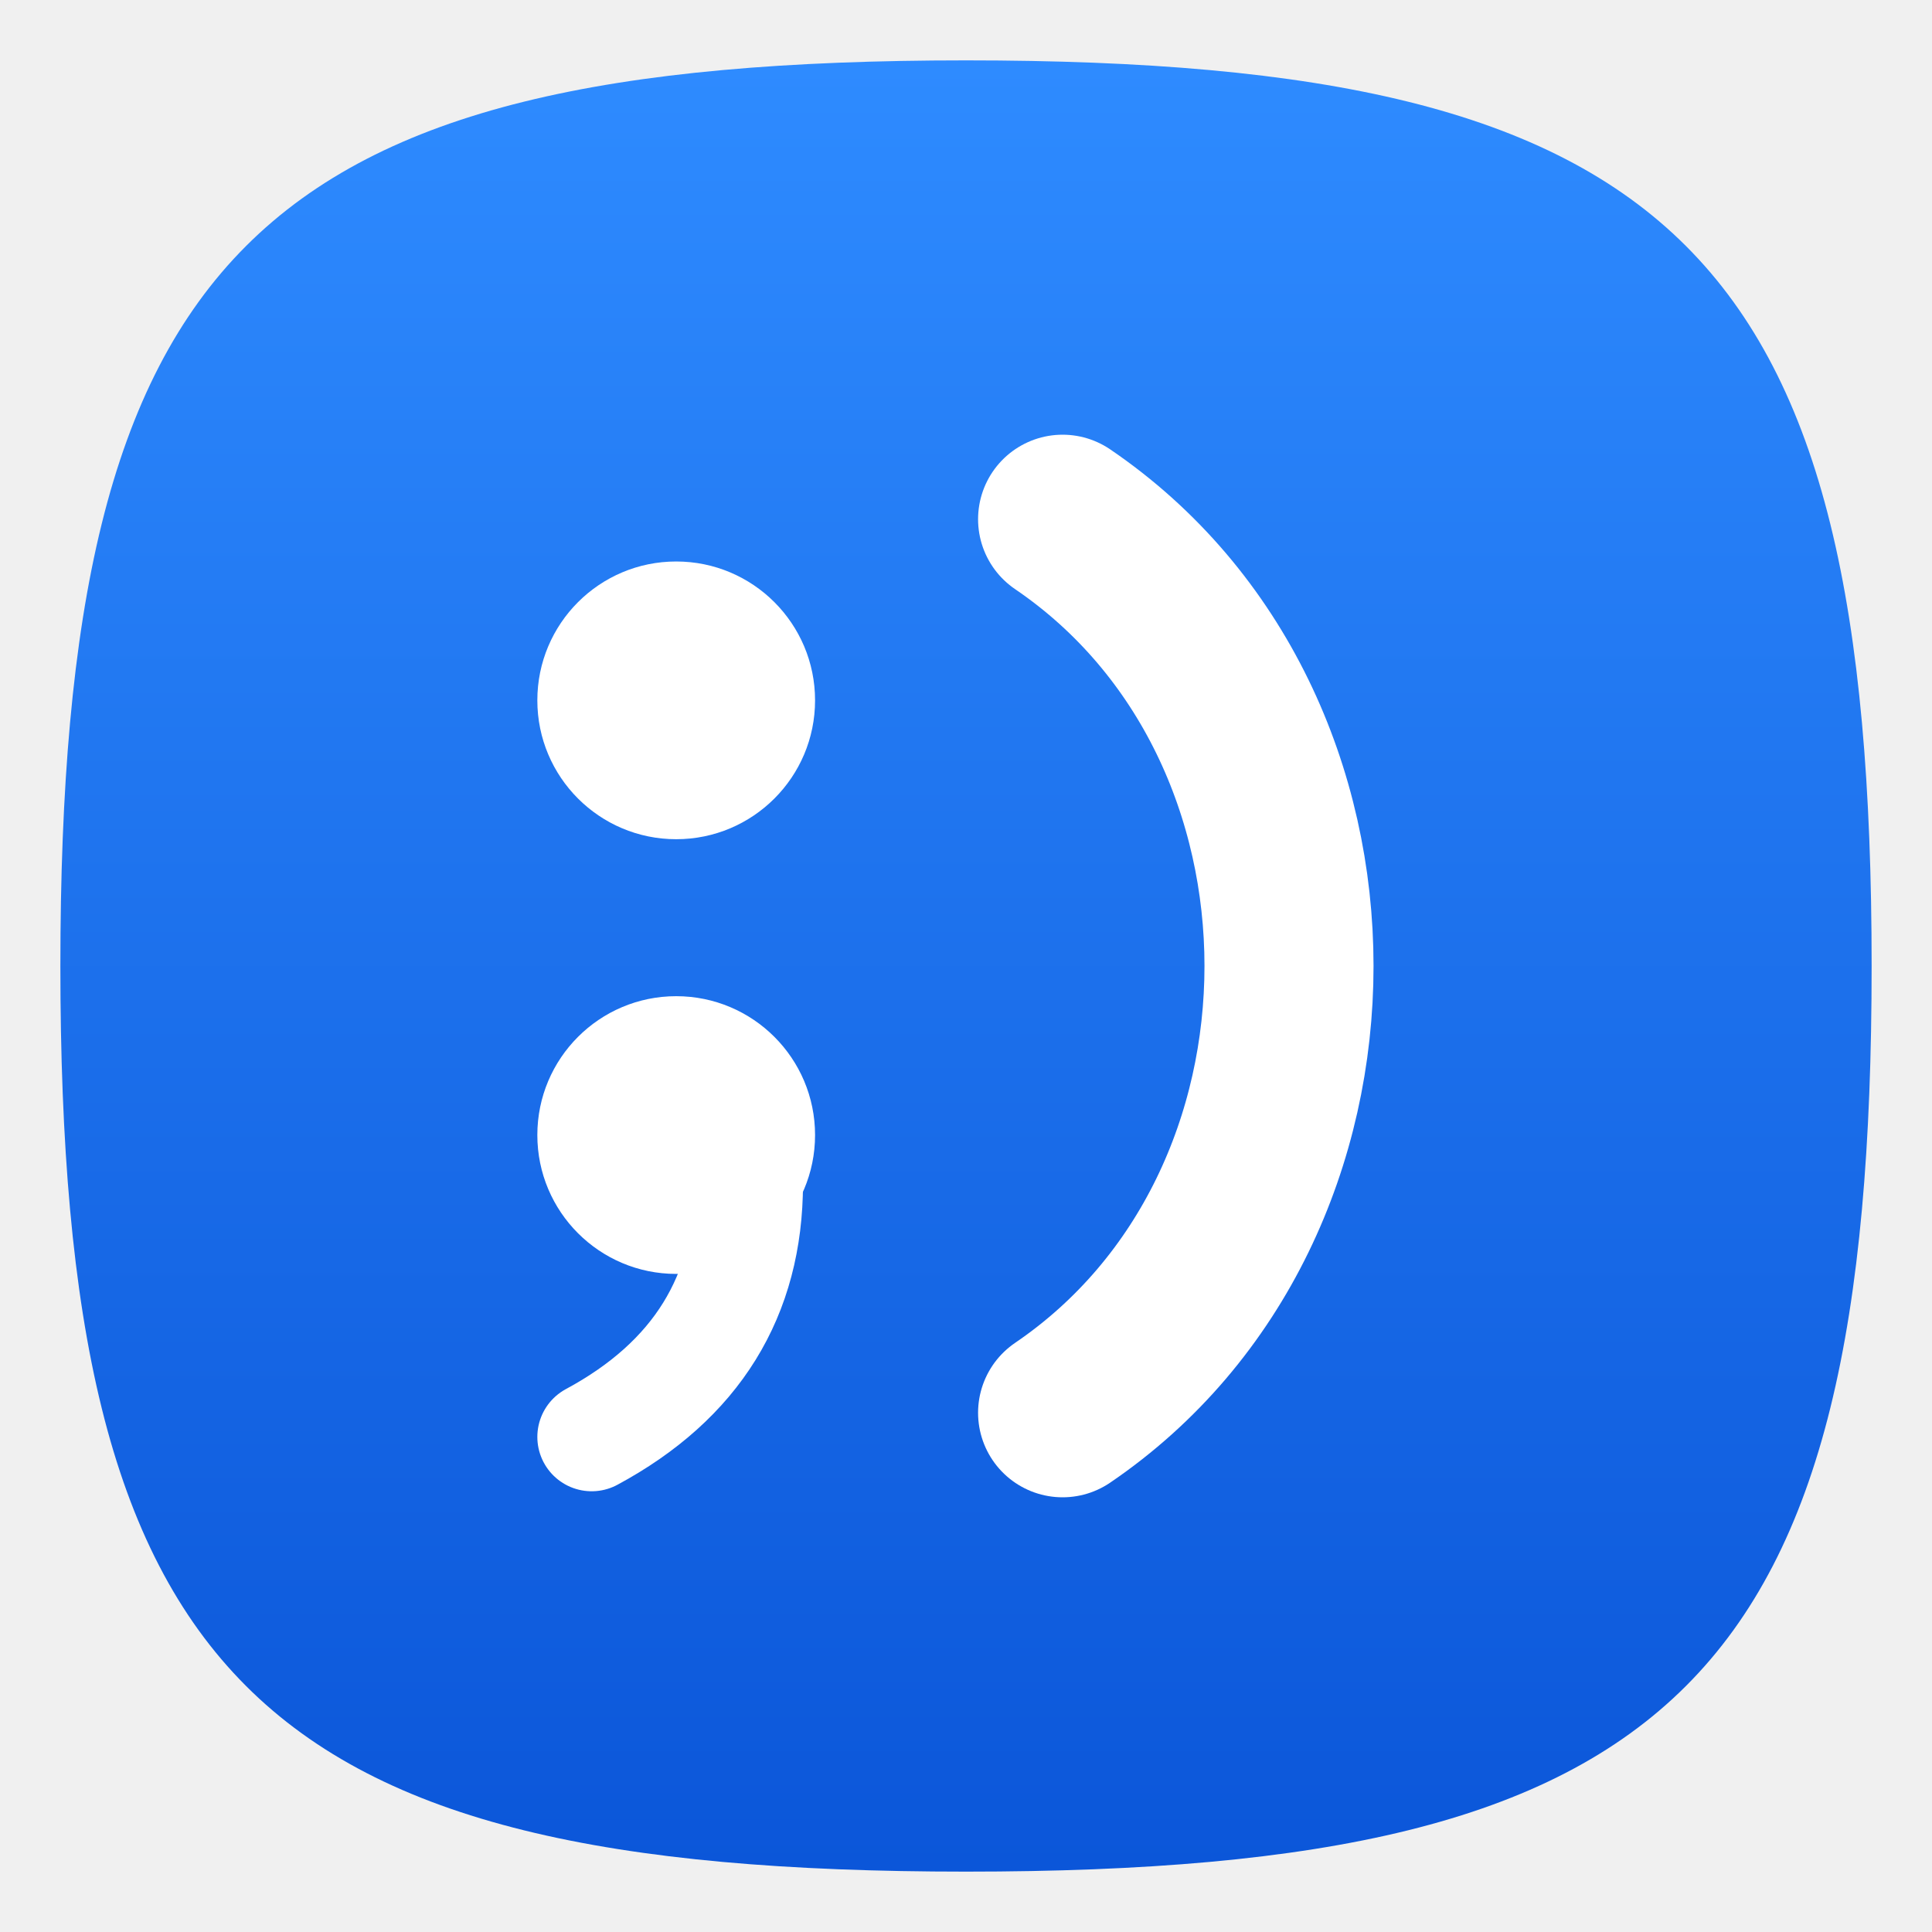
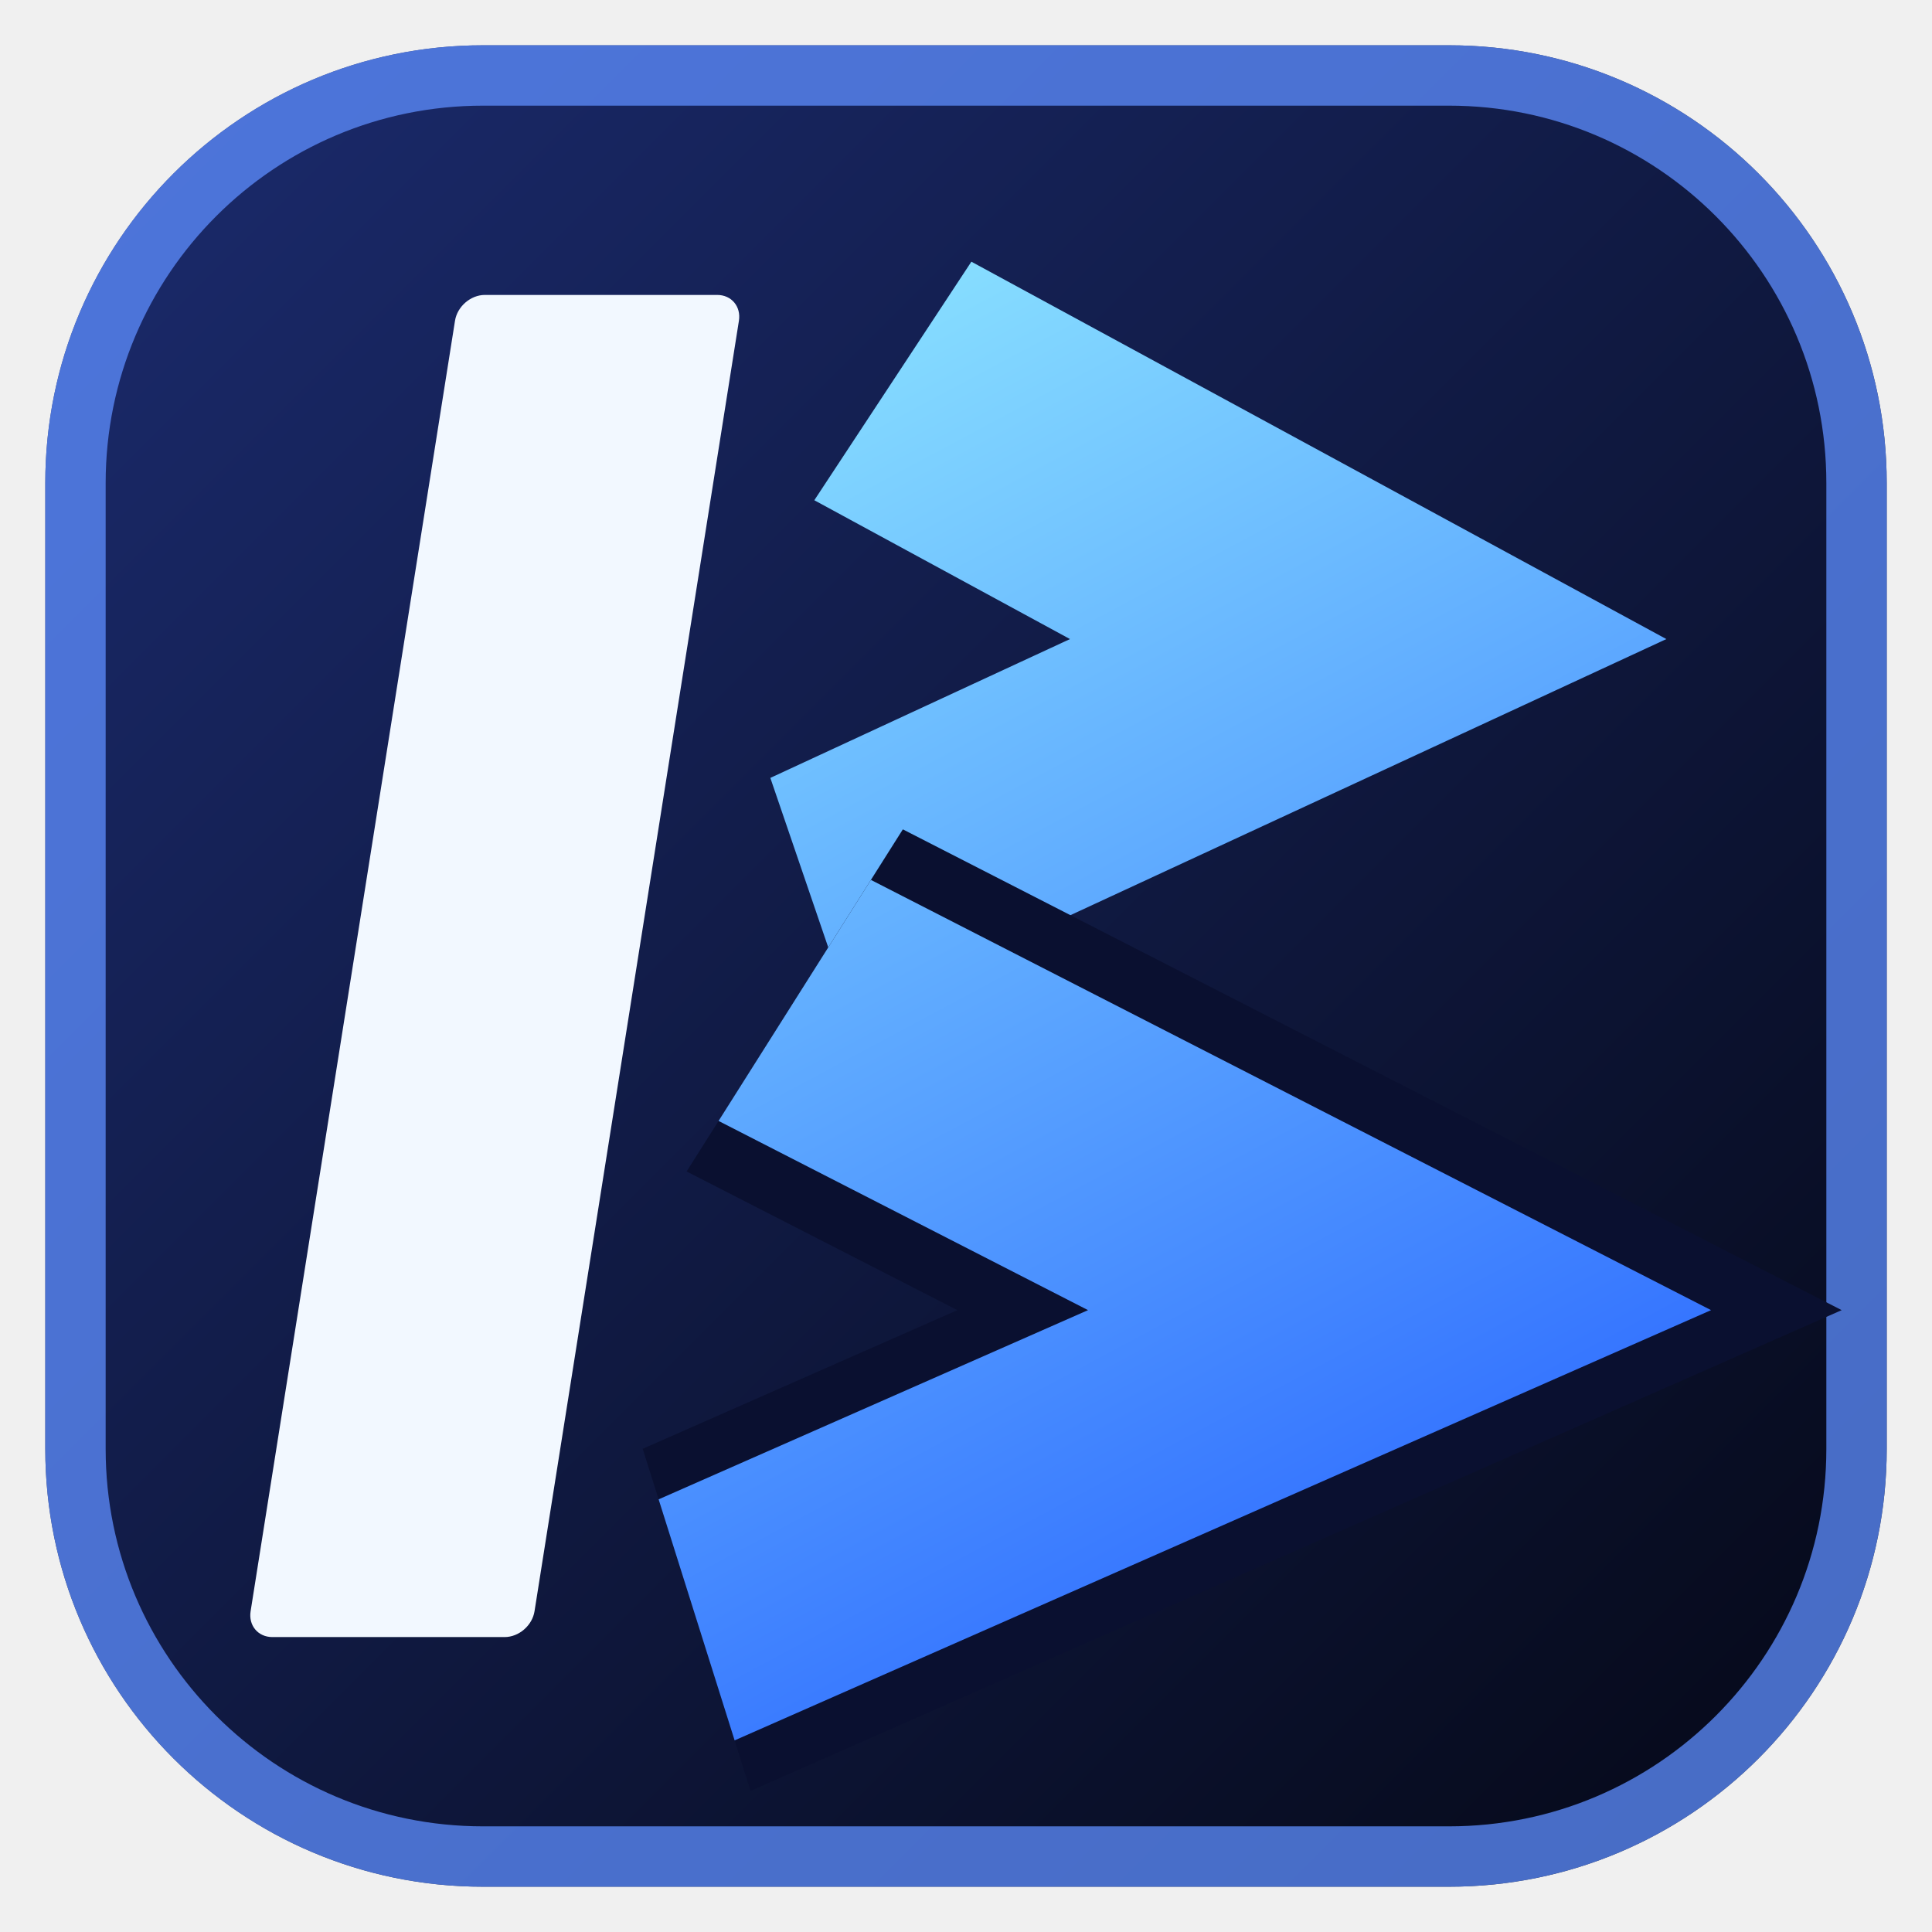
- <svg xmlns="http://www.w3.org/2000/svg" viewBox="0 0 32 32">
+ <svg xmlns="http://www.w3.org/2000/svg" viewBox="0 0 256 256">
  <defs>
-     <linearGradient id="bg" x1="0" y1="0" x2="0" y2="1">
-       <stop offset="0" stop-color="#2E8BFF" />
-       <stop offset="1" stop-color="#0B56D9" />
+     <linearGradient id="bg" x1="0" y1="0" x2="1" y2="1">
+       <stop offset="0" stop-color="#1B2B6E" />
+       <stop offset="1" stop-color="#050816" />
+     </linearGradient>
+     <linearGradient id="el" x1="100" y1="48" x2="196" y2="212" gradientUnits="userSpaceOnUse">
+       <stop offset="0" stop-color="#8AE2FF" />
+       <stop offset="1" stop-color="#2A66FF" />
    </linearGradient>
  </defs>
-   <path d="M16 1C4.2 1 1 4.2 1 16s3.2 15 15 15 15-3.2 15-15S27.8 1 16 1z" fill="url(#bg)" />
-   <circle cx="11.2" cy="11.6" r="2.3" fill="#fff" />
-   <circle cx="11.2" cy="18.8" r="2.3" fill="#fff" />
-   <path d="M12.4 19.6Q12.4 22.4 9.8 23.8" fill="none" stroke="#fff" stroke-width="1.8" stroke-linecap="round" />
-   <path d="M17.6 8.6C22.6 12 22.6 20 17.6 23.4" fill="none" stroke="#fff" stroke-width="2.8" stroke-linecap="round" />
+   <rect x="6" y="6" width="244" height="244" rx="58" fill="url(#bg)" />
+   <rect x="10" y="10" width="236" height="236" rx="54" fill="none" stroke="#5E8DFF" stroke-opacity=".75" stroke-width="8" />
+   <g transform="translate(128 128) scale(1.14) translate(-128 -128) translate(11 0) skewX(-9) translate(6 0)" fill="none" stroke-linejoin="miter" stroke-miterlimit="6">
+     <rect x="60" y="50" width="33" height="156" rx="3" fill="#F2F8FF" />
+     <path d="M112 60L172 90L112 120" stroke="url(#el)" stroke-width="31" />
+     <path d="M112 132L188 168L112 204" stroke="#0A1030" stroke-width="44" />
+     <path d="M112 132L188 168L112 204" stroke="url(#el)" stroke-width="31" />
+   </g>
</svg>
